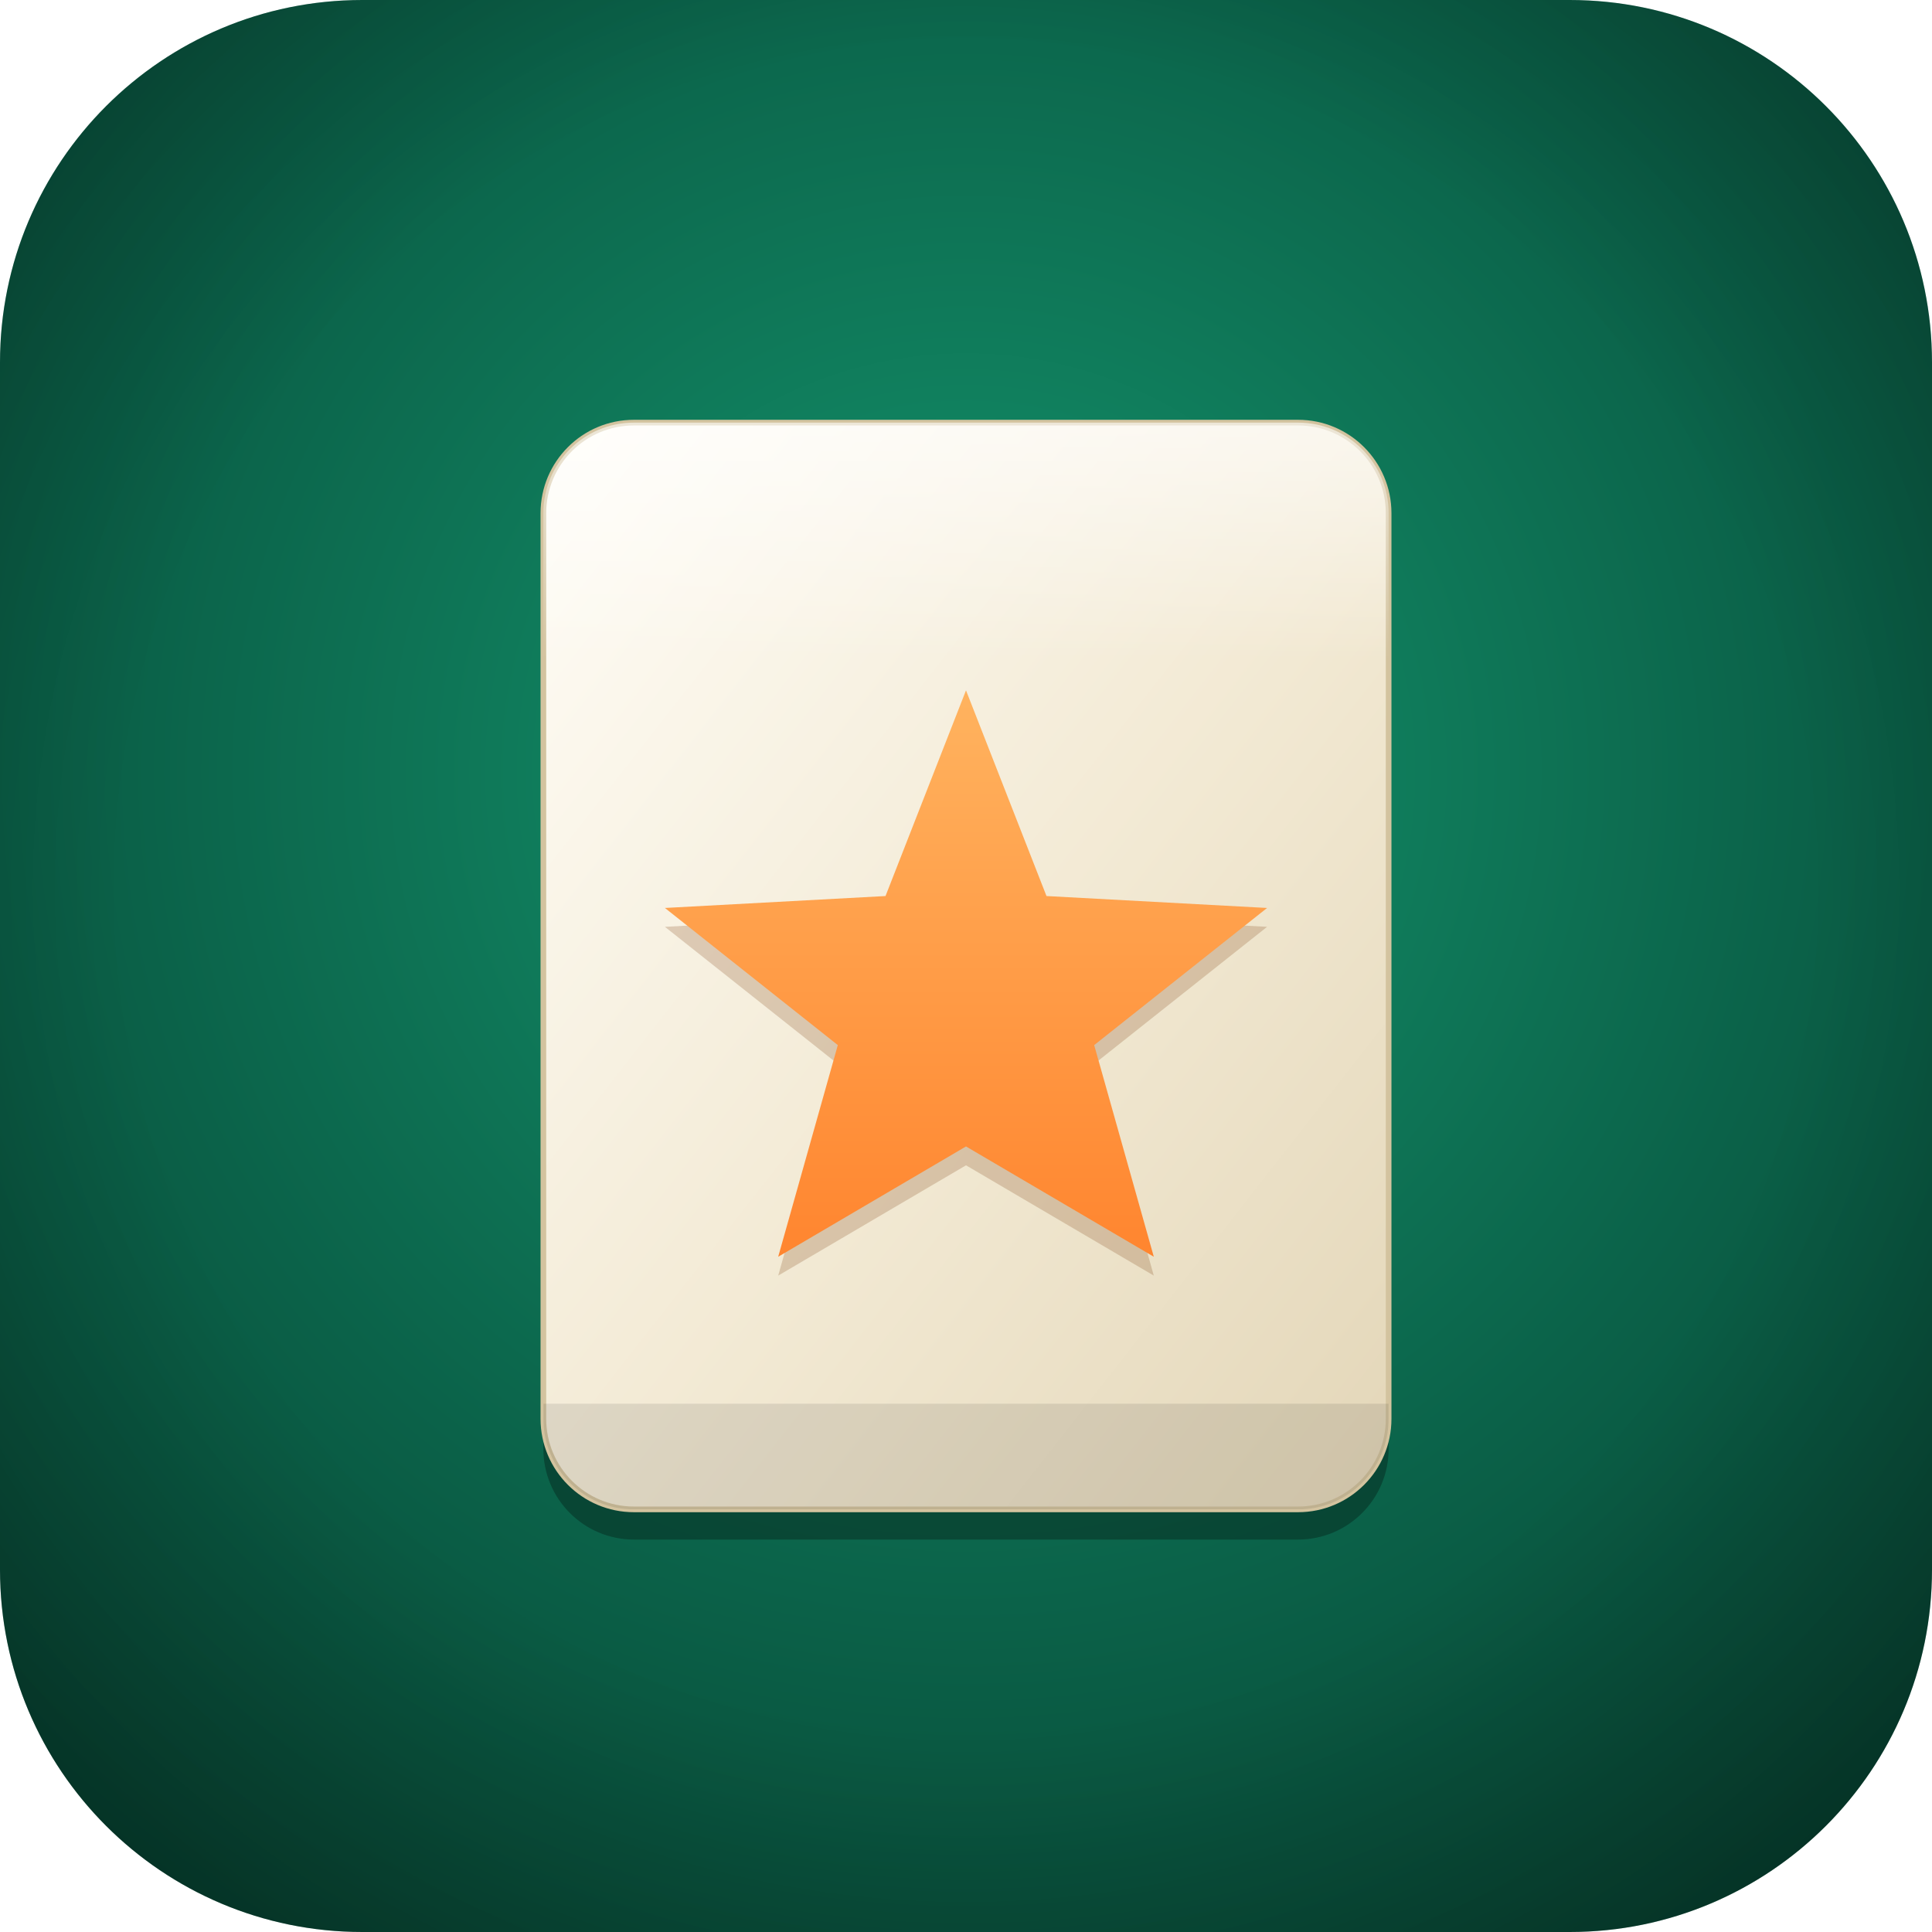
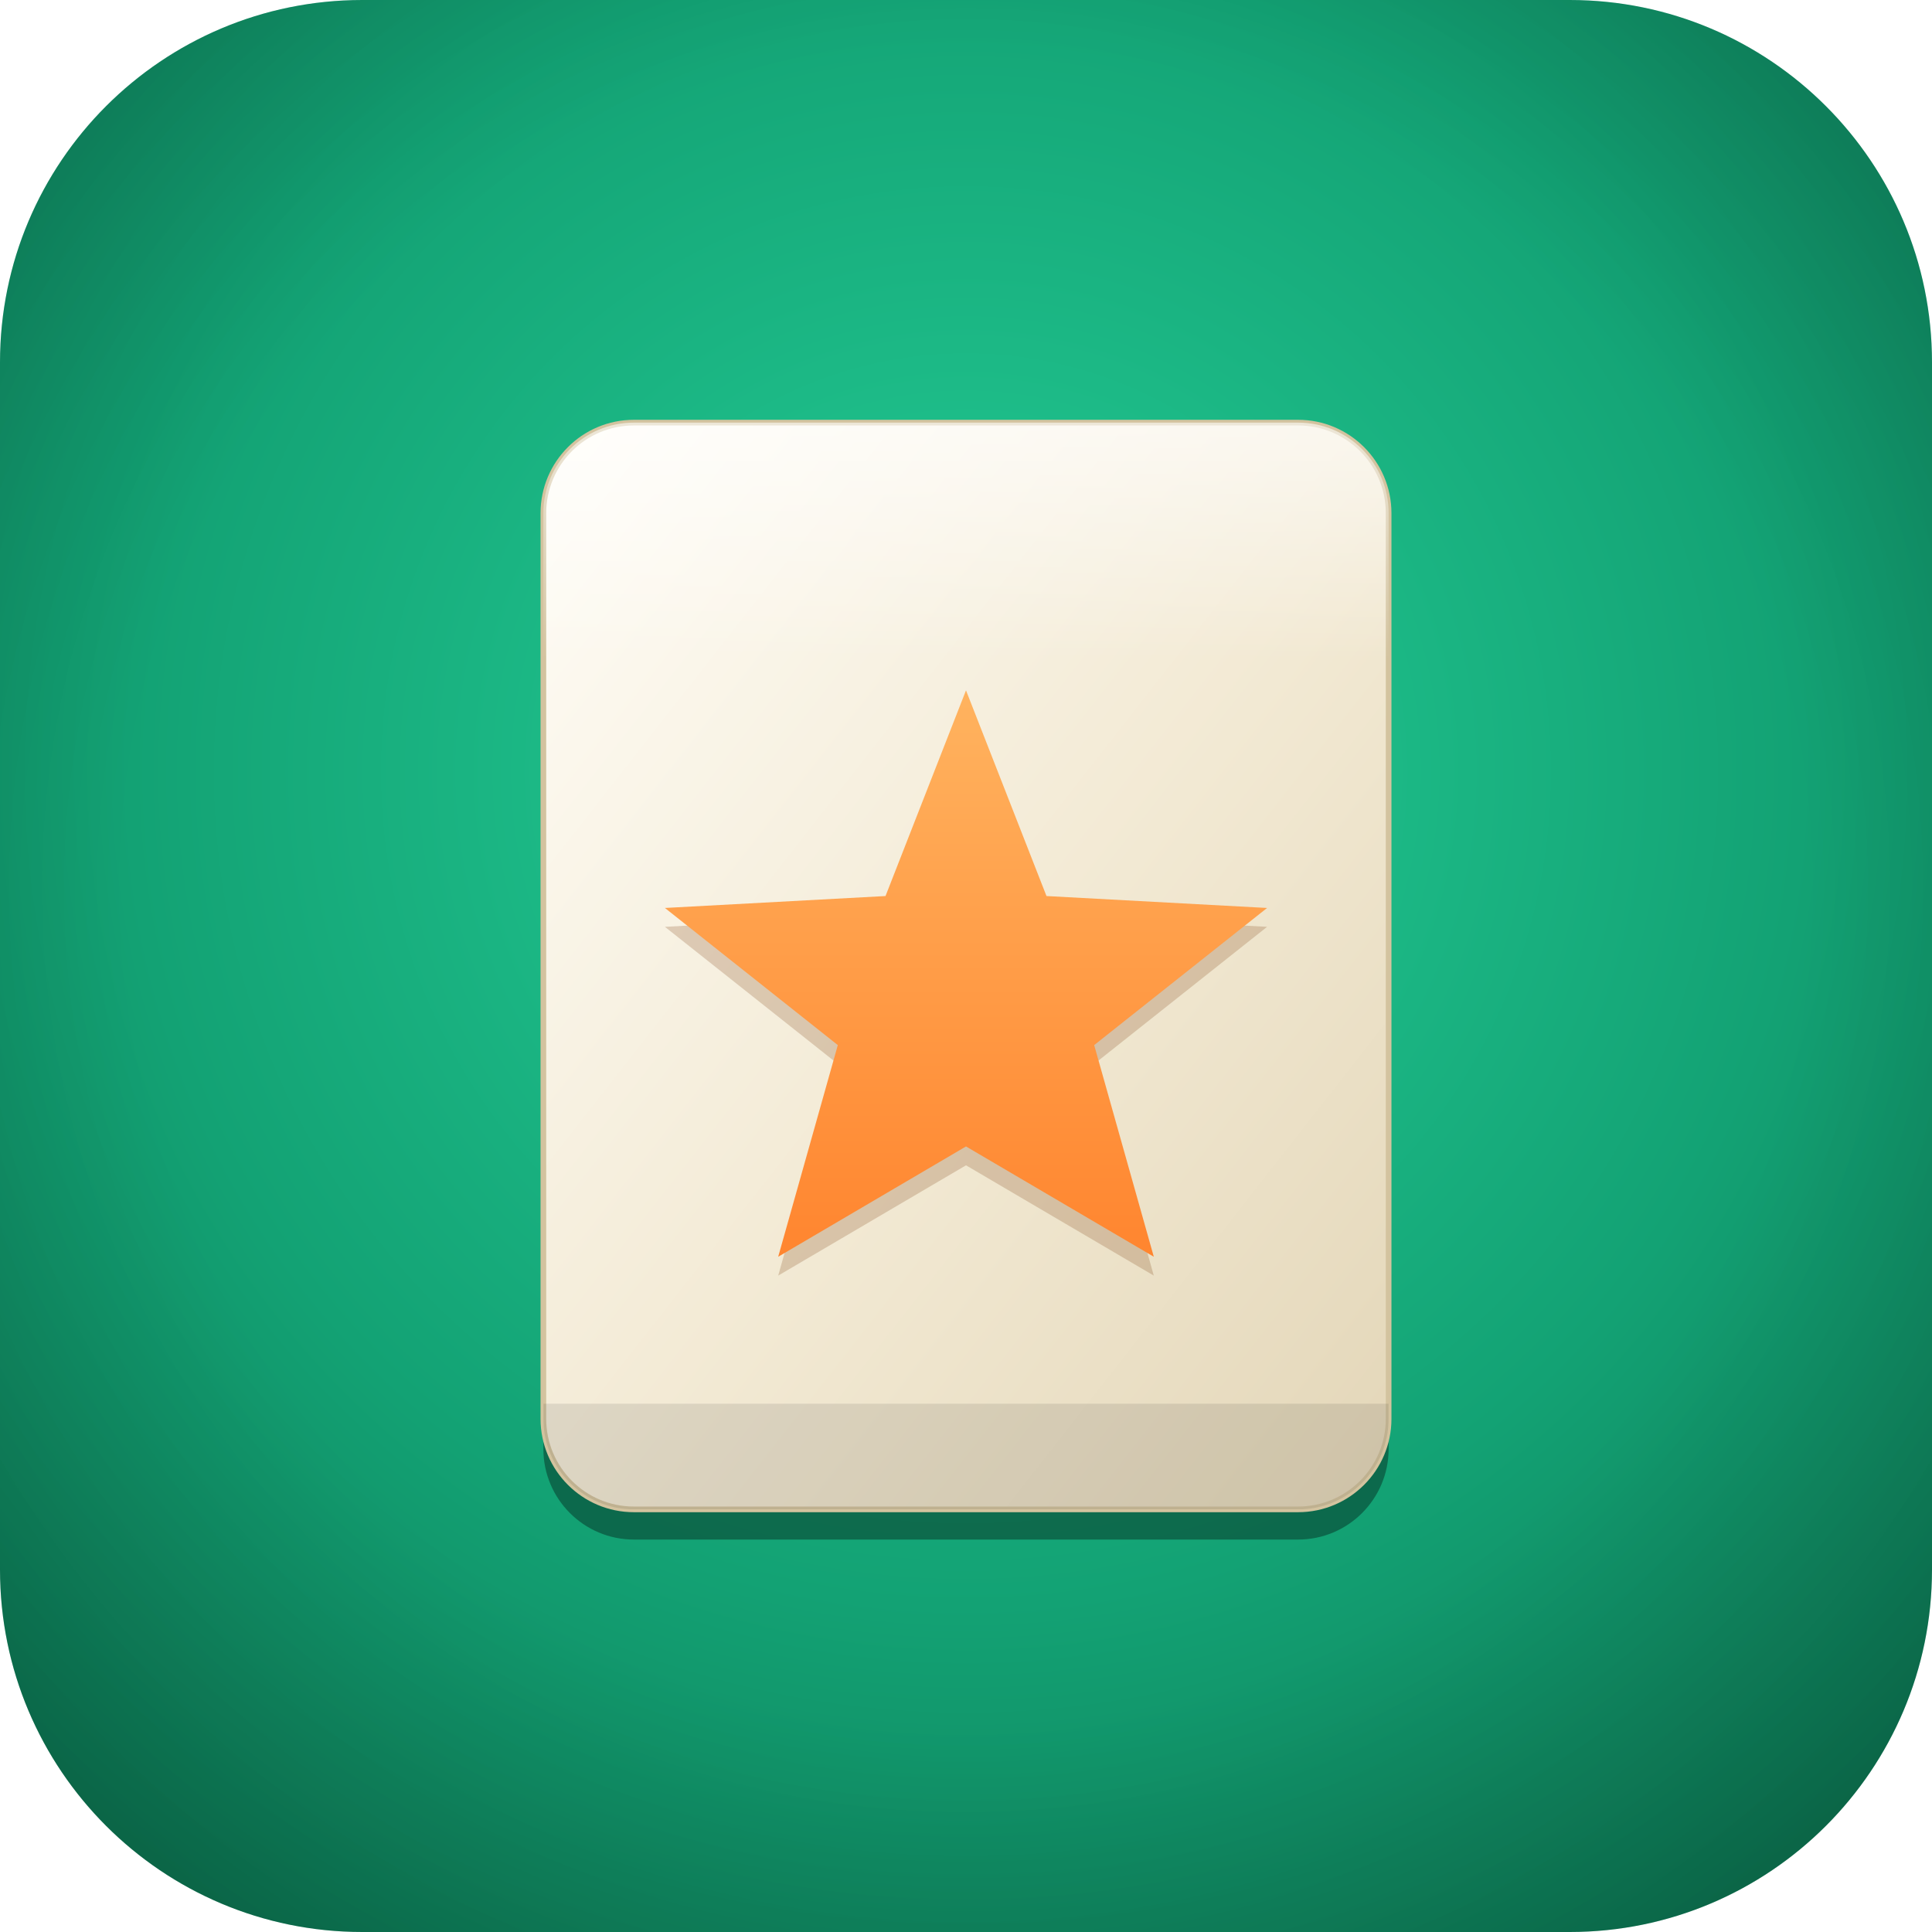
<svg xmlns="http://www.w3.org/2000/svg" width="512" height="512" viewBox="0 0 512 512">
  <defs>
    <radialGradient id="bg" cx="50%" cy="40%" r="78%">
-       <stop offset="0" stop-color="#14976e" />
-       <stop offset="55%" stop-color="#0b6249" />
-       <stop offset="100%" stop-color="#063a2b" />
+       <stop offset="0" stop-color="#25cf97" />
+       <stop offset="55%" stop-color="#13a274" />
+       <stop offset="100%" stop-color="#0b6b4a" />
    </radialGradient>
    <radialGradient id="vig" cx="50%" cy="46%" r="72%">
      <stop offset="60%" stop-color="#000000" stop-opacity="0" />
-       <stop offset="100%" stop-color="#000000" stop-opacity="0.30" />
+       <stop offset="100%" stop-color="#000000" stop-opacity="0.20" />
    </radialGradient>
    <linearGradient id="tile" x1="0" y1="0" x2="1" y2="1">
      <stop offset="0" stop-color="#fffdf7" />
      <stop offset="55%" stop-color="#f2e9d3" />
      <stop offset="100%" stop-color="#e3d6b8" />
    </linearGradient>
    <linearGradient id="hl" x1="0" y1="0" x2="0" y2="1">
      <stop offset="0" stop-color="#ffffff" stop-opacity="0.6" />
      <stop offset="42%" stop-color="#ffffff" stop-opacity="0" />
    </linearGradient>
    <linearGradient id="star" x1="0" y1="0" x2="0" y2="1">
      <stop offset="0" stop-color="#ffb35f" />
      <stop offset="100%" stop-color="#ff852f" />
    </linearGradient>
    <clipPath id="tileclip">
      <rect x="144" y="112" width="224" height="288" rx="24" />
    </clipPath>
  </defs>
  <clipPath id="round">
    <rect width="512" height="512" rx="96" />
  </clipPath>
  <g clip-path="url(#round)">
    <rect width="512" height="512" fill="url(#bg)" />
    <rect width="512" height="512" fill="url(#vig)" />
    <rect x="144" y="120" width="224" height="288" rx="24" fill="#04241a" opacity="0.45" />
    <rect x="144" y="112" width="224" height="288" rx="24" fill="url(#tile)" stroke="#d3c39f" stroke-width="1.5" />
    <g clip-path="url(#tileclip)">
      <rect x="144" y="112" width="224" height="150" fill="url(#hl)" />
      <rect x="144" y="372" width="224" height="28" fill="#0a0a0a" opacity="0.10" />
    </g>
    <g transform="translate(256 258)">
      <g transform="translate(0 5)" opacity="0.22">
        <path transform="scale(7.9) translate(-12 -11.1)" d="M12 1.6l2.7 6.9 7.4.4-5.8 4.6 2 7.1L12 16.9 5.7 20.6l2-7.1L1.9 8.9l7.4-.4z" fill="#7a3d0e" />
      </g>
      <path transform="scale(7.9) translate(-12 -11.1)" d="M12 1.6l2.7 6.9 7.4.4-5.8 4.6 2 7.1L12 16.9 5.7 20.6l2-7.1L1.9 8.9l7.4-.4z" fill="url(#star)" />
    </g>
  </g>
</svg>
